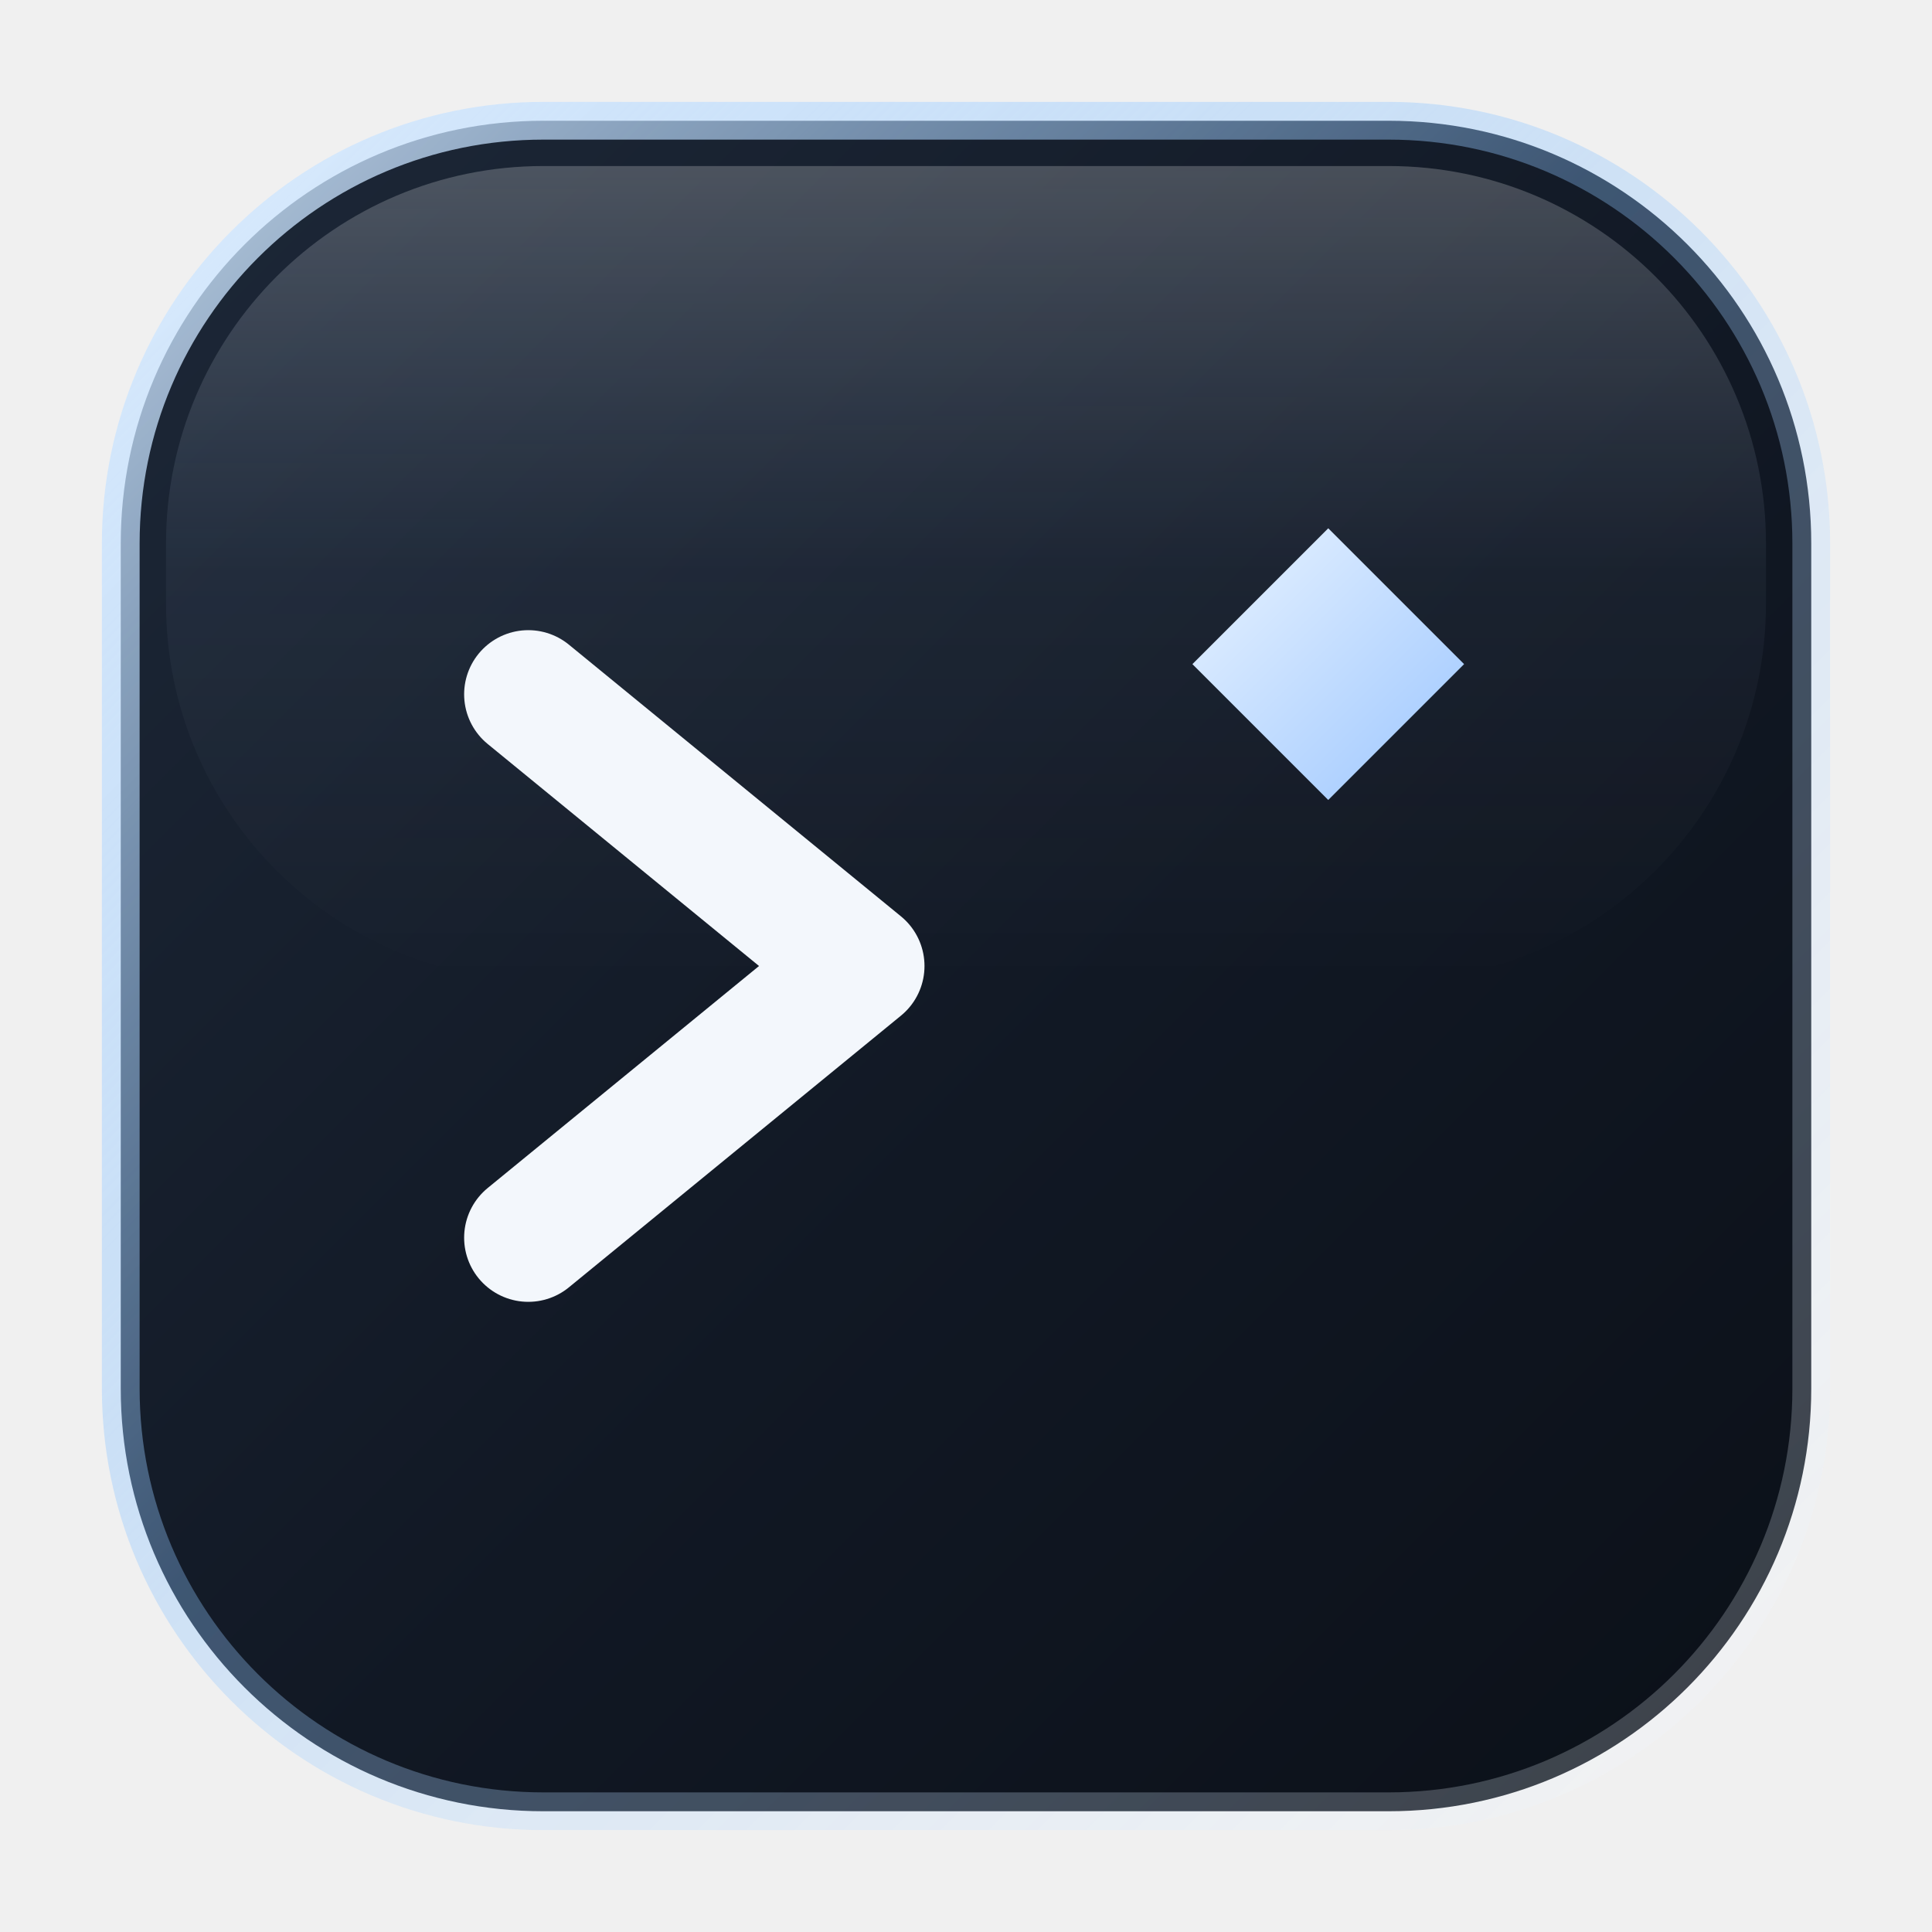
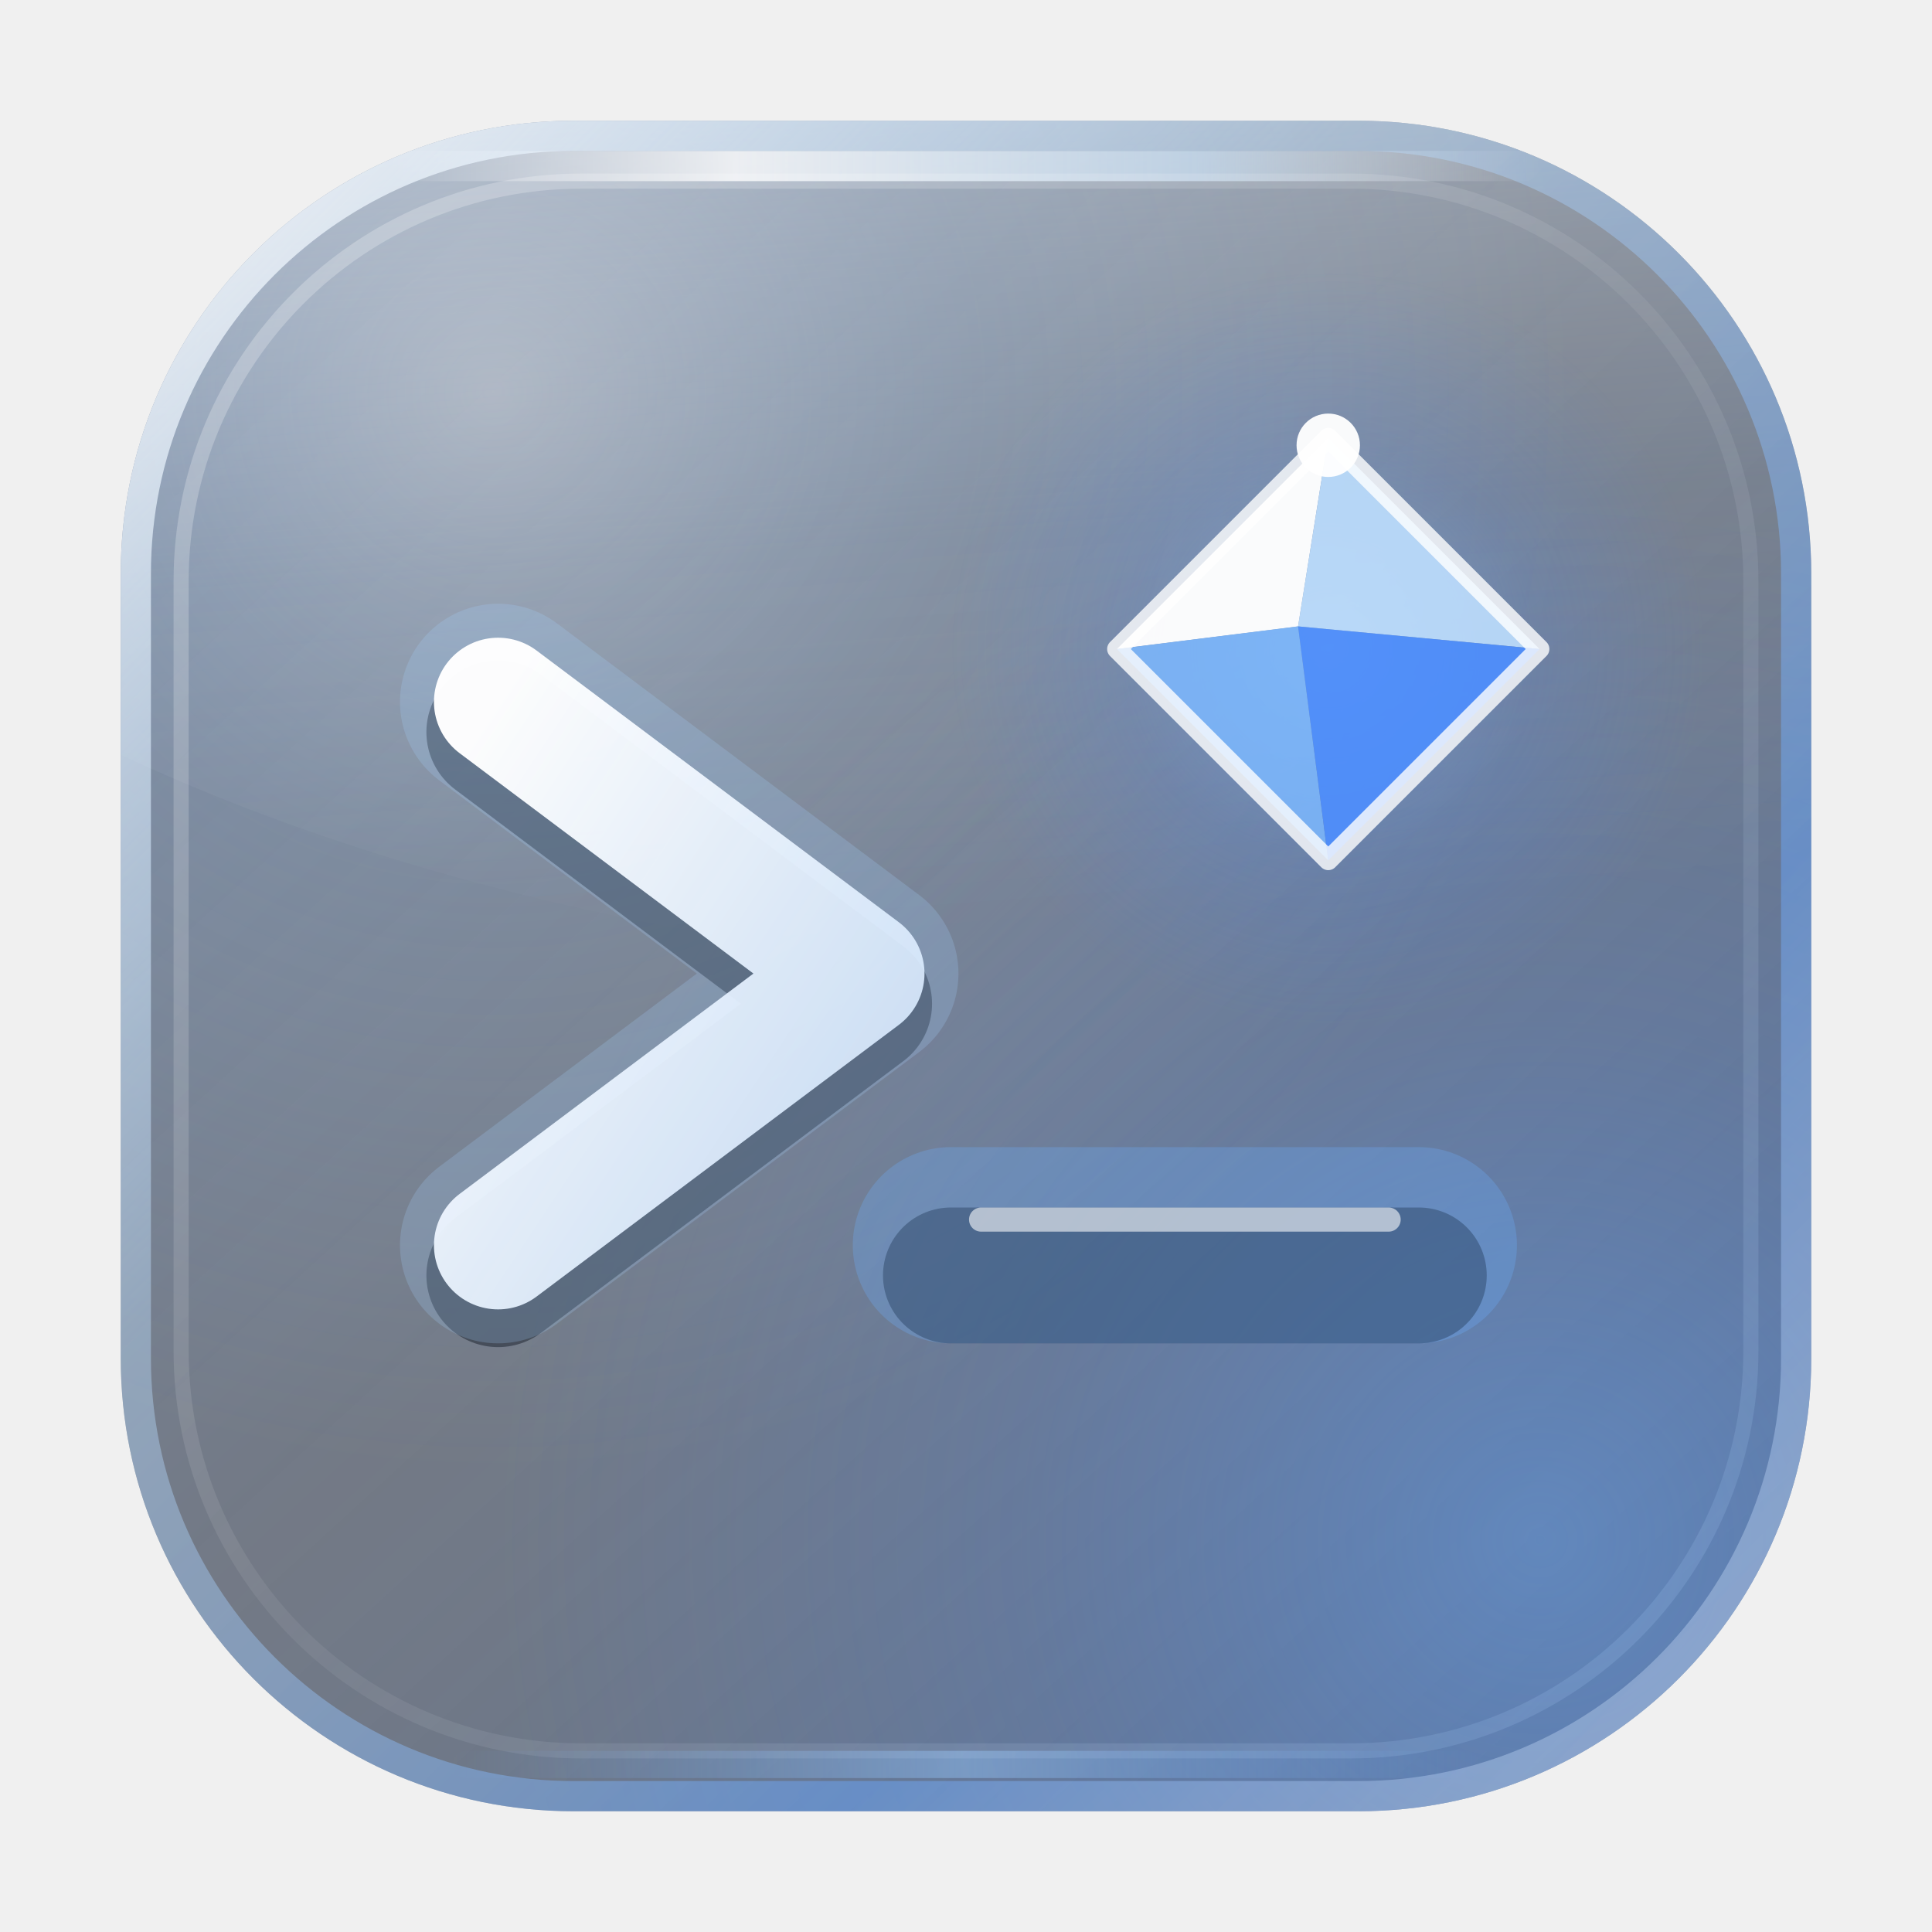
<svg xmlns="http://www.w3.org/2000/svg" viewBox="0 0 128 128" width="128" height="128">
  <defs>
-     <linearGradient id="bg" x1="0%" y1="0%" x2="100%" y2="100%">
-       <stop offset="0%" stop-color="#1d2838" />
-       <stop offset="55%" stop-color="#111824" />
-       <stop offset="100%" stop-color="#0b1018" />
+     <clipPath id="tileClip">
+       <rect x="8" y="8" width="112" height="112" rx="30" />
+     </clipPath>
+     <linearGradient id="glassBase" x1="8%" y1="4%" x2="92%" y2="96%">
+       <stop offset="0%" stop-color="#2c4368" stop-opacity="0.62" />
+       <stop offset="48%" stop-color="#111d33" stop-opacity="0.56" />
+       <stop offset="100%" stop-color="#19335c" stop-opacity="0.66" />
    </linearGradient>
-     <linearGradient id="rim" x1="0%" y1="0%" x2="100%" y2="100%">
-       <stop offset="0%" stop-color="#d8ebff" stop-opacity="0.85" />
-       <stop offset="45%" stop-color="#8ec5ff" stop-opacity="0.35" />
-       <stop offset="100%" stop-color="#ffffff" stop-opacity="0.20" />
-     </linearGradient>
-     <linearGradient id="sheen" x1="0%" y1="0%" x2="0%" y2="100%">
-       <stop offset="0%" stop-color="#ffffff" stop-opacity="0.22" />
-       <stop offset="50%" stop-color="#c4dcff" stop-opacity="0.05" />
+     <radialGradient id="topGlow" cx="22%" cy="16%" r="64%">
+       <stop offset="0%" stop-color="#ffffff" stop-opacity="0.34" />
+       <stop offset="45%" stop-color="#b8dcff" stop-opacity="0.14" />
+       <stop offset="100%" stop-color="#b8dcff" stop-opacity="0" />
+     </radialGradient>
+     <radialGradient id="accentCaustic" cx="84%" cy="84%" r="62%">
+       <stop offset="0%" stop-color="#5ca2ff" stop-opacity="0.42" />
+       <stop offset="50%" stop-color="#4d8eff" stop-opacity="0.16" />
+       <stop offset="100%" stop-color="#4d8eff" stop-opacity="0" />
+     </radialGradient>
+     <radialGradient id="gemAura" cx="50%" cy="50%" r="50%">
+       <stop offset="0%" stop-color="#a8d5ff" stop-opacity="0.46" />
+       <stop offset="55%" stop-color="#4d8eff" stop-opacity="0.16" />
+       <stop offset="100%" stop-color="#4d8eff" stop-opacity="0" />
+     </radialGradient>
+     <linearGradient id="liquidSheen" x1="0%" y1="0%" x2="15%" y2="100%">
+       <stop offset="0%" stop-color="#ffffff" stop-opacity="0.34" />
+       <stop offset="55%" stop-color="#d8ecff" stop-opacity="0.08" />
      <stop offset="100%" stop-color="#ffffff" stop-opacity="0" />
    </linearGradient>
-     <linearGradient id="accent" x1="0%" y1="0%" x2="100%" y2="100%">
-       <stop offset="0%" stop-color="#eaf4ff" />
-       <stop offset="100%" stop-color="#9cc6ff" />
+     <linearGradient id="topCatchlight" x1="0%" y1="0%" x2="100%" y2="0%">
+       <stop offset="0%" stop-color="#ffffff" stop-opacity="0" />
+       <stop offset="30%" stop-color="#ffffff" stop-opacity="0.78" />
+       <stop offset="70%" stop-color="#d4ebff" stop-opacity="0.62" />
+       <stop offset="100%" stop-color="#ffffff" stop-opacity="0" />
+     </linearGradient>
+     <linearGradient id="bottomBounce" x1="0%" y1="0%" x2="100%" y2="0%">
+       <stop offset="0%" stop-color="#6eb0ff" stop-opacity="0" />
+       <stop offset="50%" stop-color="#96c9ff" stop-opacity="0.42" />
+       <stop offset="100%" stop-color="#6eb0ff" stop-opacity="0" />
+     </linearGradient>
+     <linearGradient id="outerRim" x1="0%" y1="0%" x2="100%" y2="100%">
+       <stop offset="0%" stop-color="#ffffff" stop-opacity="0.82" />
+       <stop offset="36%" stop-color="#bfe0ff" stop-opacity="0.40" />
+       <stop offset="72%" stop-color="#68a8ff" stop-opacity="0.46" />
+       <stop offset="100%" stop-color="#ffffff" stop-opacity="0.30" />
+     </linearGradient>
+     <linearGradient id="innerRim" x1="0%" y1="0%" x2="100%" y2="100%">
+       <stop offset="0%" stop-color="#ffffff" stop-opacity="0.28" />
+       <stop offset="50%" stop-color="#ffffff" stop-opacity="0.06" />
+       <stop offset="100%" stop-color="#9ccaff" stop-opacity="0.18" />
+     </linearGradient>
+     <linearGradient id="chevronGrad" x1="0%" y1="0%" x2="100%" y2="100%">
+       <stop offset="0%" stop-color="#ffffff" stop-opacity="0.98" />
+       <stop offset="100%" stop-color="#d4e8ff" stop-opacity="0.90" />
+     </linearGradient>
+     <linearGradient id="barGrad" x1="0%" y1="0%" x2="100%" y2="0%">
+       <stop offset="0%" stop-color="#e8f4ff" stop-opacity="0.96" />
+       <stop offset="100%" stop-color="#7cb8ff" stop-opacity="0.95" />
    </linearGradient>
  </defs>
-   <rect x="8" y="8" width="112" height="112" rx="28" fill="url(#bg)" stroke="url(#rim)" stroke-width="2.5" />
-   <rect x="11" y="11" width="106" height="54" rx="25" fill="url(#sheen)" />
-   <path d="M35 46 L57 64 L35 82" fill="none" stroke="#f3f7fc" stroke-width="8.5" stroke-linecap="round" stroke-linejoin="round" />
-   <line x1="64" y1="82" x2="93" y2="82" stroke="url(#accent)" stroke-width="8" stroke-linecap="round" />
-   <polygon points="88,35 97,44 88,53 79,44" fill="url(#accent)" />
+   <g clip-path="url(#tileClip)">
+     <rect x="8" y="8" width="112" height="112" rx="30" fill="url(#glassBase)" />
+     <rect x="8" y="8" width="112" height="112" rx="30" fill="url(#topGlow)" />
+     <rect x="8" y="8" width="112" height="112" rx="30" fill="url(#accentCaustic)" />
+     <path d="M8 8 H120 V56 C94 70 42 66 8 50 Z" fill="url(#liquidSheen)" />
+     <rect x="26" y="10" width="76" height="2" rx="1" fill="url(#topCatchlight)" />
+     <rect x="30" y="116" width="68" height="1.8" rx="0.9" fill="url(#bottomBounce)" />
+     <circle cx="88" cy="43" r="25" fill="url(#gemAura)" />
+   </g>
+   <rect x="9" y="9" width="110" height="110" rx="29" fill="none" stroke="url(#outerRim)" stroke-width="2" />
+   <rect x="12" y="12" width="104" height="104" rx="26.5" fill="none" stroke="url(#innerRim)" stroke-width="1" />
+   <path d="M33 48.5 L57 66.5 L33 84.5" fill="none" stroke="#060c18" stroke-opacity="0.42" stroke-width="9.5" stroke-linecap="round" stroke-linejoin="round" />
+   <line x1="63" y1="84.5" x2="94" y2="84.5" stroke="#060c18" stroke-opacity="0.42" stroke-width="9" stroke-linecap="round" />
+   <path d="M33 46.5 L57 64.5 L33 82.5" fill="none" stroke="#a6d4ff" stroke-opacity="0.22" stroke-width="13" stroke-linecap="round" stroke-linejoin="round" />
+   <line x1="63" y1="82.5" x2="94" y2="82.5" stroke="#6eb0ff" stroke-opacity="0.28" stroke-width="13" stroke-linecap="round" />
+   <path d="M33 46.5 L57 64.5 L33 82.5" fill="none" stroke="url(#chevronGrad)" stroke-width="8.5" stroke-linecap="round" stroke-linejoin="round" />
+   <line x1="63" y1="82.5" x2="94" y2="82.5" stroke="url(#barGrad)" stroke-width="8" stroke-linecap="round" />
+   <line x1="65" y1="80.8" x2="92" y2="80.8" stroke="#ffffff" stroke-opacity="0.58" stroke-width="1.6" stroke-linecap="round" />
+   <g>
+     <polygon points="88,29 86,41.5 74,43" fill="#ffffff" fill-opacity="0.96" />
+     <polygon points="88,29 102,43 86,41.5" fill="#bfe0ff" fill-opacity="0.88" />
+     <polygon points="74,43 86,41.5 88,57" fill="#7cb8ff" fill-opacity="0.84" />
+     <polygon points="102,43 88,57 86,41.5" fill="#4d8eff" fill-opacity="0.90" />
+     <polygon points="88,29 102,43 88,57 74,43" fill="none" stroke="#ffffff" stroke-opacity="0.80" stroke-width="1.3" stroke-linejoin="round" />
+     <circle cx="88" cy="29.5" r="2.1" fill="#ffffff" fill-opacity="0.95" />
+   </g>
</svg>
